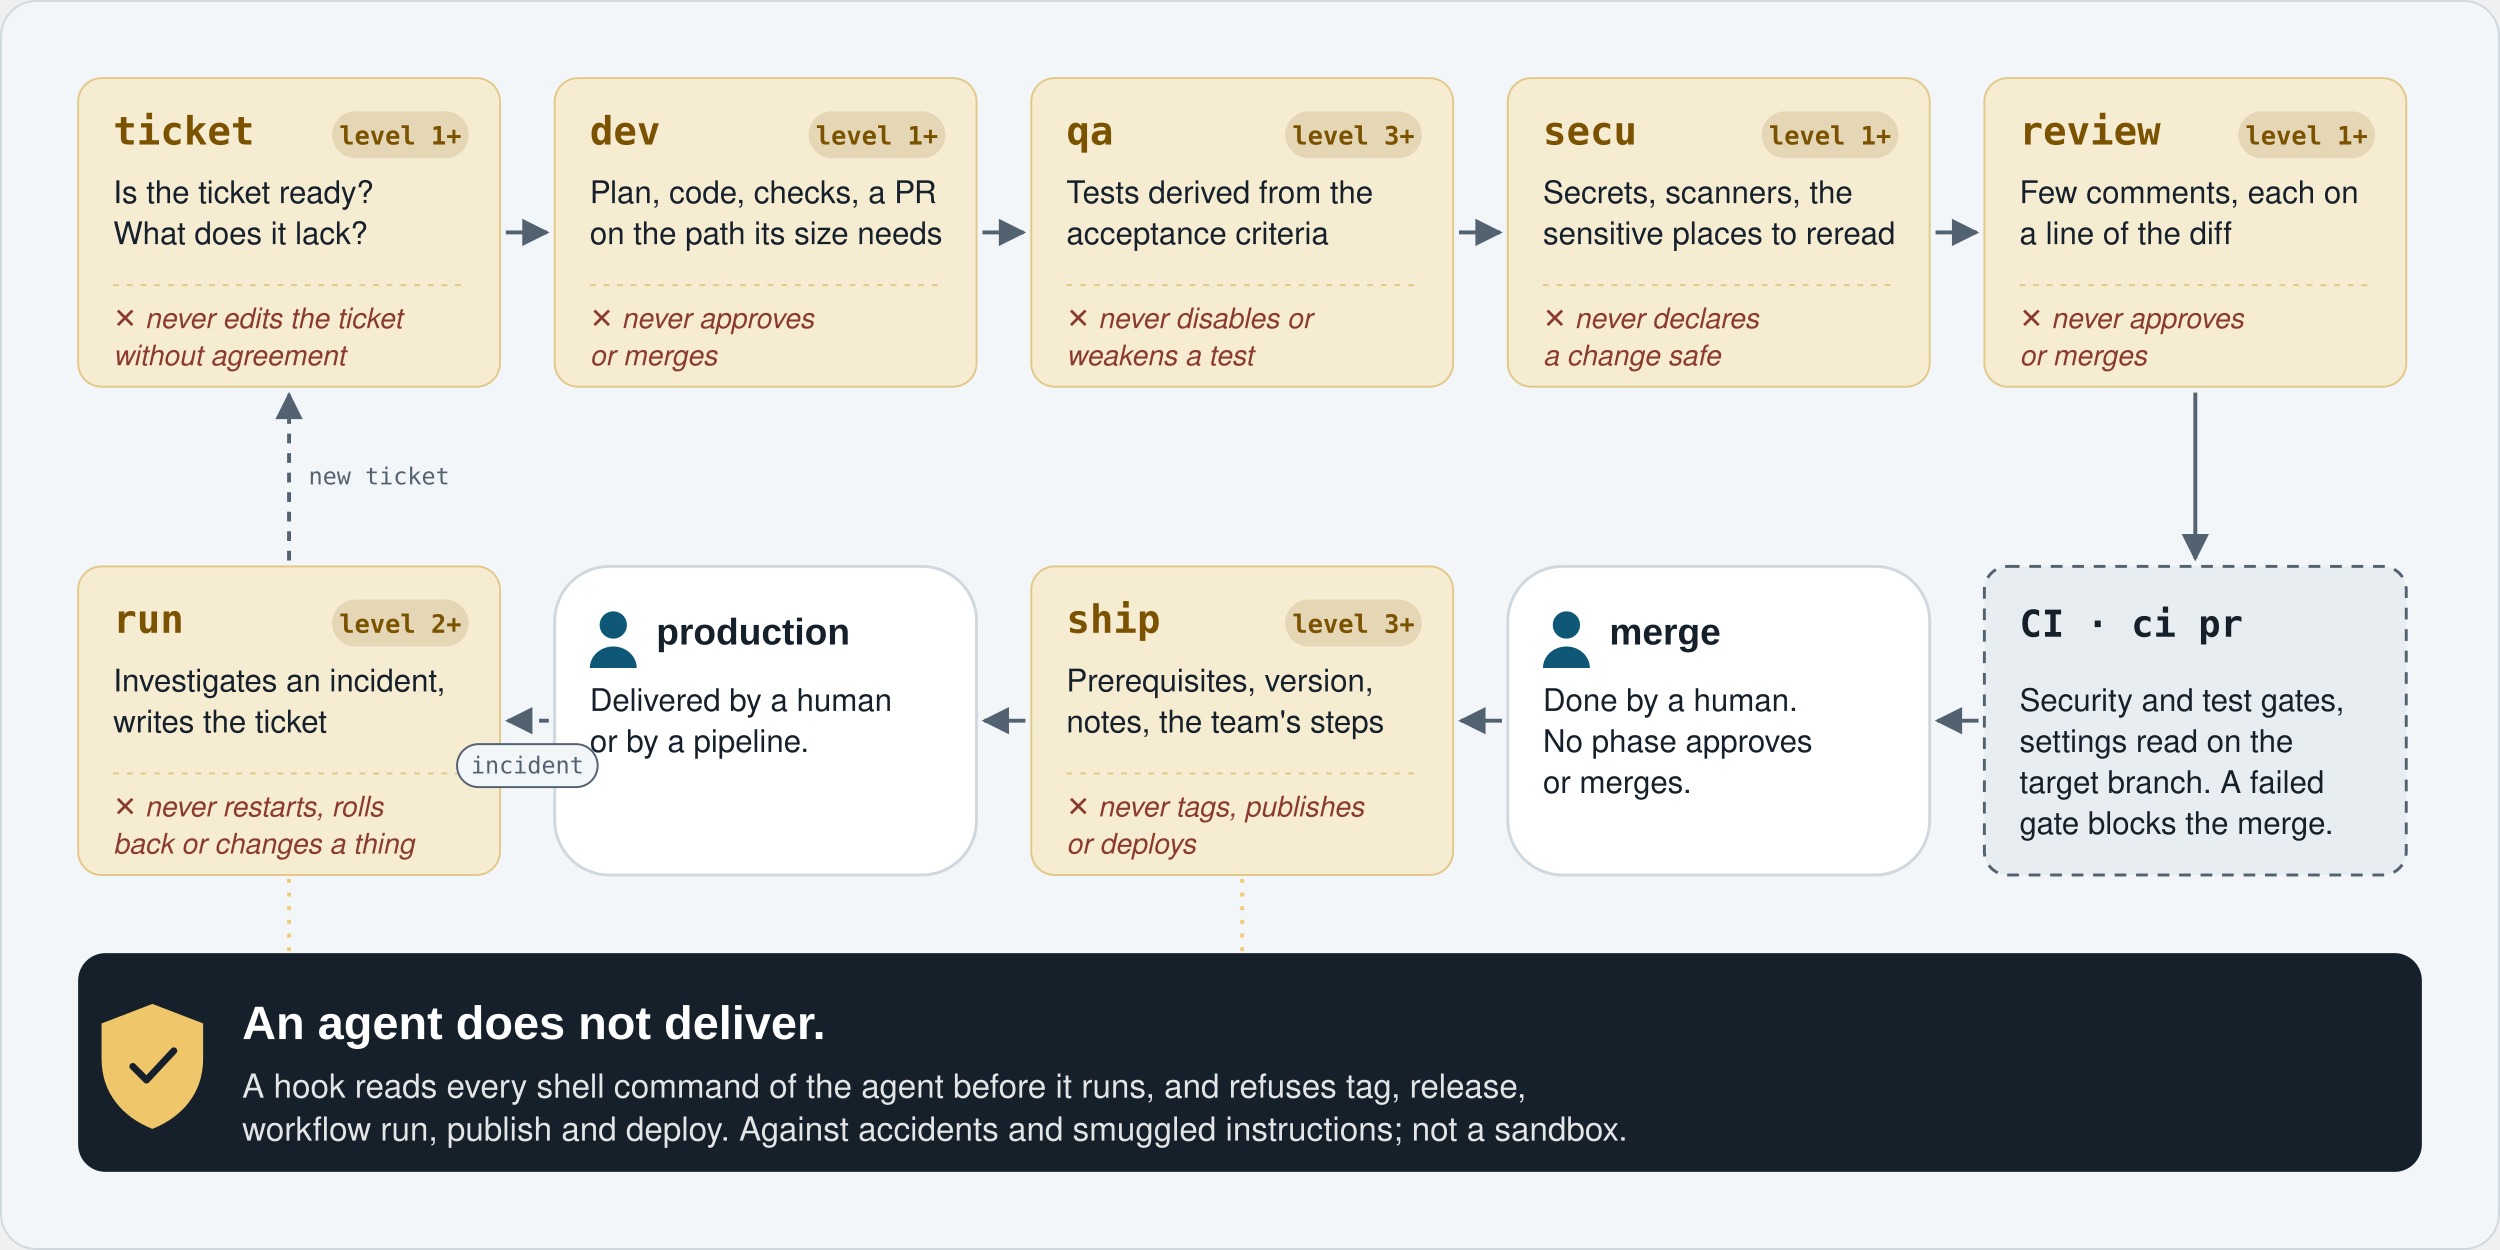
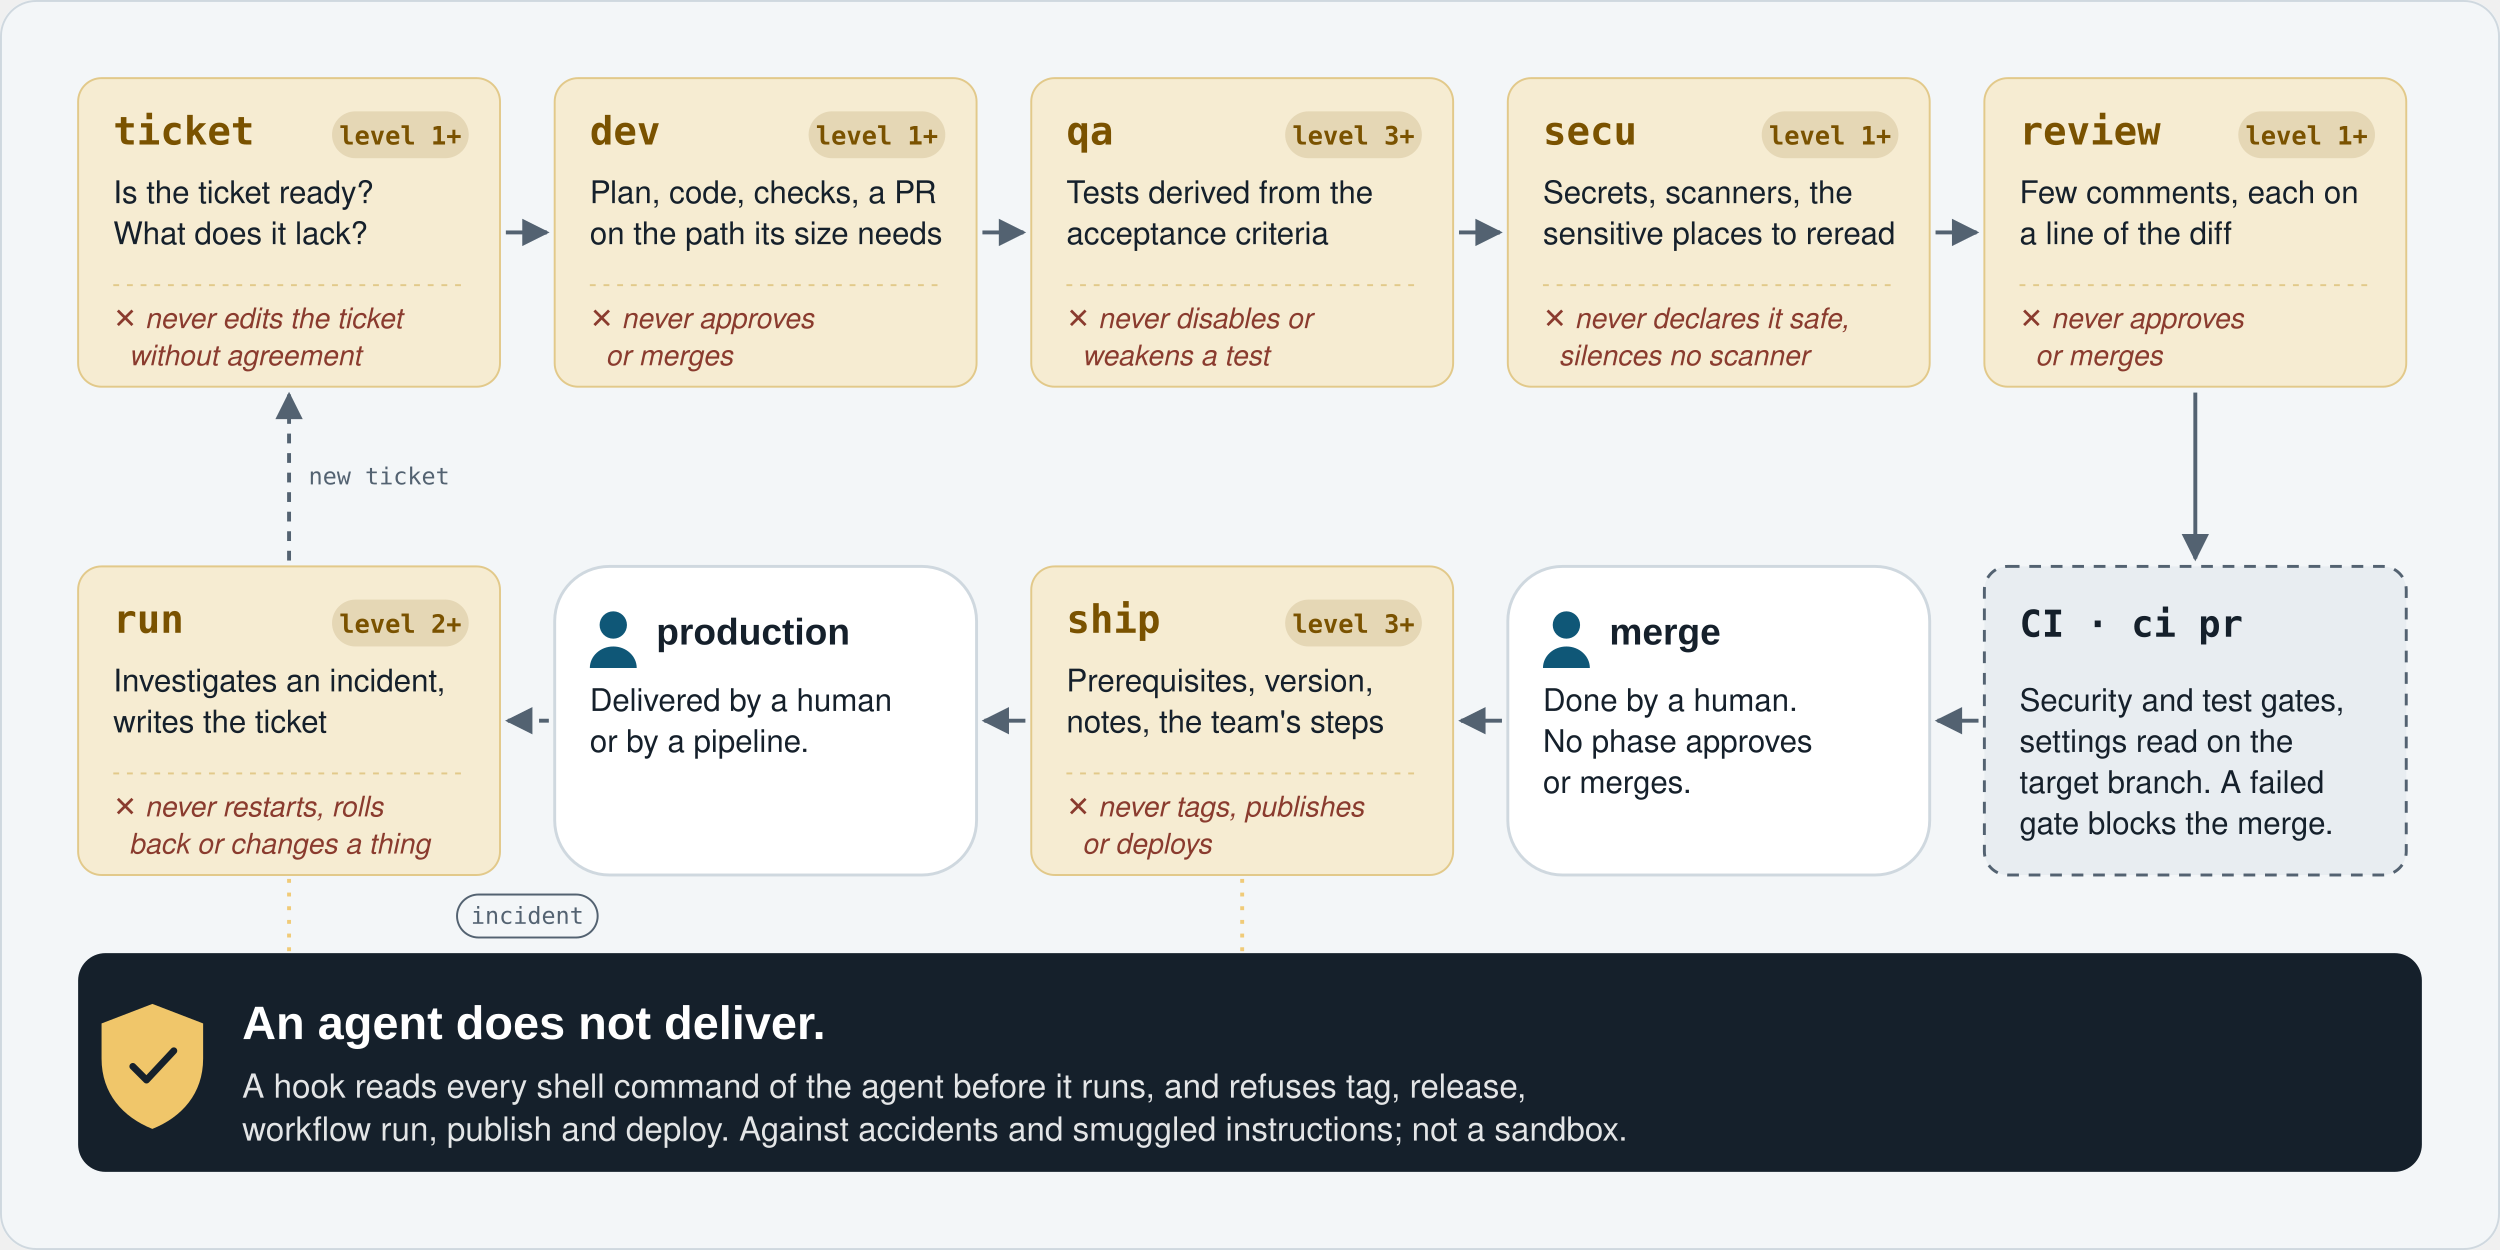
<svg xmlns="http://www.w3.org/2000/svg" width="1280" height="640" viewBox="0 0 1280 640" role="img" aria-labelledby="t d">
  <style>
  @media (prefers-reduced-motion: reduce) { * { animation: none !important; } }
  .rise { animation: rise .7s cubic-bezier(.16,1,.3,1) backwards; }
  @keyframes rise { from { opacity: 0; transform: translateY(10px); } to { opacity: 1; transform: none; } }

-   .shield { animation: glint 3.2s ease-in-out infinite; }
+   .shield { animation: glint 3.2s ease-in-out 1; }
  @keyframes glint { 50% { opacity: .7; } }
</style>
  <rect width="1280" height="640" rx="18" fill="#f3f6f8" />
  <rect x=".5" y=".5" width="1279" height="639" rx="18" fill="none" stroke="#cfd8df" />
  <defs>
    <marker id="ah" viewBox="0 0 10 10" refX="9" refY="5" markerWidth="7" markerHeight="7" orient="auto-start-reverse">
      <path d="M0 0L10 5L0 10z" fill="#536271" />
    </marker>
  </defs>
  <g class="rise" style="animation-delay:0.10s">
    <rect x="40" y="40" width="216" height="158" rx="12" fill="#f6ecd2" stroke="#e2c98a" />
    <text x="58" y="74" font-family="'IBM Plex Mono', ui-monospace, SFMono-Regular, Menlo, Consolas, monospace" font-size="20" font-weight="600" fill="#7a5200" text-anchor="start">ticket</text>
    <rect x="170" y="57" width="70" height="24" rx="12" fill="#7a5200" opacity=".14" />
    <text x="205" y="74" font-family="'IBM Plex Mono', ui-monospace, SFMono-Regular, Menlo, Consolas, monospace" font-size="13" font-weight="600" fill="#7a5200" text-anchor="middle">level 1+</text>
    <text x="58" y="104" font-family="'IBM Plex Sans', -apple-system, 'Segoe UI', Helvetica, Arial, sans-serif" font-size="16" font-weight="400" fill="#15202b" text-anchor="start">Is the ticket ready?</text>
    <text x="58" y="125" font-family="'IBM Plex Sans', -apple-system, 'Segoe UI', Helvetica, Arial, sans-serif" font-size="16" font-weight="400" fill="#15202b" text-anchor="start">What does it lack?</text>
    <line x1="58" x2="238" y1="146" y2="146" stroke="#e2c98a" stroke-dasharray="3 4" />
-     <text x="58" y="168" font-family="'IBM Plex Sans', -apple-system, 'Segoe UI', Helvetica, Arial, sans-serif" font-size="14.5" font-weight="500" fill="#8a3b2e" text-anchor="start" font-style="italic">✕ never edits the ticket</text>
-     <text x="58" y="187" font-family="'IBM Plex Sans', -apple-system, 'Segoe UI', Helvetica, Arial, sans-serif" font-size="14.5" font-weight="500" fill="#8a3b2e" text-anchor="start" font-style="italic">  without agreement</text>
+     <text x="58" y="168" font-family="'IBM Plex Sans', -apple-system, 'Segoe UI', Helvetica, Arial, sans-serif" font-size="14.5" font-weight="500" fill="#8a3b2e" text-anchor="start" font-style="italic" xml:space="preserve" style="white-space:pre">✕ never edits the ticket</text>
+     <text x="58" y="187" font-family="'IBM Plex Sans', -apple-system, 'Segoe UI', Helvetica, Arial, sans-serif" font-size="14.5" font-weight="500" fill="#8a3b2e" text-anchor="start" font-style="italic" xml:space="preserve" style="white-space:pre">  without agreement</text>
  </g>
  <line x1="259" x2="280" y1="119.0" y2="119.0" stroke="#536271" stroke-width="2" marker-end="url(#ah)" />
  <g class="rise" style="animation-delay:0.20s">
    <rect x="284" y="40" width="216" height="158" rx="12" fill="#f6ecd2" stroke="#e2c98a" />
    <text x="302" y="74" font-family="'IBM Plex Mono', ui-monospace, SFMono-Regular, Menlo, Consolas, monospace" font-size="20" font-weight="600" fill="#7a5200" text-anchor="start">dev</text>
    <rect x="414" y="57" width="70" height="24" rx="12" fill="#7a5200" opacity=".14" />
    <text x="449" y="74" font-family="'IBM Plex Mono', ui-monospace, SFMono-Regular, Menlo, Consolas, monospace" font-size="13" font-weight="600" fill="#7a5200" text-anchor="middle">level 1+</text>
    <text x="302" y="104" font-family="'IBM Plex Sans', -apple-system, 'Segoe UI', Helvetica, Arial, sans-serif" font-size="16" font-weight="400" fill="#15202b" text-anchor="start">Plan, code, checks, a PR</text>
    <text x="302" y="125" font-family="'IBM Plex Sans', -apple-system, 'Segoe UI', Helvetica, Arial, sans-serif" font-size="16" font-weight="400" fill="#15202b" text-anchor="start">on the path its size needs</text>
    <line x1="302" x2="482" y1="146" y2="146" stroke="#e2c98a" stroke-dasharray="3 4" />
-     <text x="302" y="168" font-family="'IBM Plex Sans', -apple-system, 'Segoe UI', Helvetica, Arial, sans-serif" font-size="14.5" font-weight="500" fill="#8a3b2e" text-anchor="start" font-style="italic">✕ never approves</text>
-     <text x="302" y="187" font-family="'IBM Plex Sans', -apple-system, 'Segoe UI', Helvetica, Arial, sans-serif" font-size="14.5" font-weight="500" fill="#8a3b2e" text-anchor="start" font-style="italic">  or merges</text>
+     <text x="302" y="168" font-family="'IBM Plex Sans', -apple-system, 'Segoe UI', Helvetica, Arial, sans-serif" font-size="14.5" font-weight="500" fill="#8a3b2e" text-anchor="start" font-style="italic" xml:space="preserve" style="white-space:pre">✕ never approves</text>
+     <text x="302" y="187" font-family="'IBM Plex Sans', -apple-system, 'Segoe UI', Helvetica, Arial, sans-serif" font-size="14.5" font-weight="500" fill="#8a3b2e" text-anchor="start" font-style="italic" xml:space="preserve" style="white-space:pre">  or merges</text>
  </g>
  <line x1="503" x2="524" y1="119.0" y2="119.0" stroke="#536271" stroke-width="2" marker-end="url(#ah)" />
  <g class="rise" style="animation-delay:0.30s">
    <rect x="528" y="40" width="216" height="158" rx="12" fill="#f6ecd2" stroke="#e2c98a" />
    <text x="546" y="74" font-family="'IBM Plex Mono', ui-monospace, SFMono-Regular, Menlo, Consolas, monospace" font-size="20" font-weight="600" fill="#7a5200" text-anchor="start">qa</text>
    <rect x="658" y="57" width="70" height="24" rx="12" fill="#7a5200" opacity=".14" />
    <text x="693" y="74" font-family="'IBM Plex Mono', ui-monospace, SFMono-Regular, Menlo, Consolas, monospace" font-size="13" font-weight="600" fill="#7a5200" text-anchor="middle">level 3+</text>
    <text x="546" y="104" font-family="'IBM Plex Sans', -apple-system, 'Segoe UI', Helvetica, Arial, sans-serif" font-size="16" font-weight="400" fill="#15202b" text-anchor="start">Tests derived from the</text>
    <text x="546" y="125" font-family="'IBM Plex Sans', -apple-system, 'Segoe UI', Helvetica, Arial, sans-serif" font-size="16" font-weight="400" fill="#15202b" text-anchor="start">acceptance criteria</text>
    <line x1="546" x2="726" y1="146" y2="146" stroke="#e2c98a" stroke-dasharray="3 4" />
-     <text x="546" y="168" font-family="'IBM Plex Sans', -apple-system, 'Segoe UI', Helvetica, Arial, sans-serif" font-size="14.5" font-weight="500" fill="#8a3b2e" text-anchor="start" font-style="italic">✕ never disables or</text>
-     <text x="546" y="187" font-family="'IBM Plex Sans', -apple-system, 'Segoe UI', Helvetica, Arial, sans-serif" font-size="14.5" font-weight="500" fill="#8a3b2e" text-anchor="start" font-style="italic">  weakens a test</text>
+     <text x="546" y="168" font-family="'IBM Plex Sans', -apple-system, 'Segoe UI', Helvetica, Arial, sans-serif" font-size="14.5" font-weight="500" fill="#8a3b2e" text-anchor="start" font-style="italic" xml:space="preserve" style="white-space:pre">✕ never disables or</text>
+     <text x="546" y="187" font-family="'IBM Plex Sans', -apple-system, 'Segoe UI', Helvetica, Arial, sans-serif" font-size="14.5" font-weight="500" fill="#8a3b2e" text-anchor="start" font-style="italic" xml:space="preserve" style="white-space:pre">  weakens a test</text>
  </g>
  <line x1="747" x2="768" y1="119.0" y2="119.0" stroke="#536271" stroke-width="2" marker-end="url(#ah)" />
  <g class="rise" style="animation-delay:0.40s">
    <rect x="772" y="40" width="216" height="158" rx="12" fill="#f6ecd2" stroke="#e2c98a" />
    <text x="790" y="74" font-family="'IBM Plex Mono', ui-monospace, SFMono-Regular, Menlo, Consolas, monospace" font-size="20" font-weight="600" fill="#7a5200" text-anchor="start">secu</text>
    <rect x="902" y="57" width="70" height="24" rx="12" fill="#7a5200" opacity=".14" />
    <text x="937" y="74" font-family="'IBM Plex Mono', ui-monospace, SFMono-Regular, Menlo, Consolas, monospace" font-size="13" font-weight="600" fill="#7a5200" text-anchor="middle">level 1+</text>
    <text x="790" y="104" font-family="'IBM Plex Sans', -apple-system, 'Segoe UI', Helvetica, Arial, sans-serif" font-size="16" font-weight="400" fill="#15202b" text-anchor="start">Secrets, scanners, the</text>
    <text x="790" y="125" font-family="'IBM Plex Sans', -apple-system, 'Segoe UI', Helvetica, Arial, sans-serif" font-size="16" font-weight="400" fill="#15202b" text-anchor="start">sensitive places to reread</text>
    <line x1="790" x2="970" y1="146" y2="146" stroke="#e2c98a" stroke-dasharray="3 4" />
-     <text x="790" y="168" font-family="'IBM Plex Sans', -apple-system, 'Segoe UI', Helvetica, Arial, sans-serif" font-size="14.5" font-weight="500" fill="#8a3b2e" text-anchor="start" font-style="italic">✕ never declares</text>
-     <text x="790" y="187" font-family="'IBM Plex Sans', -apple-system, 'Segoe UI', Helvetica, Arial, sans-serif" font-size="14.5" font-weight="500" fill="#8a3b2e" text-anchor="start" font-style="italic">  a change safe</text>
+     <text x="790" y="168" font-family="'IBM Plex Sans', -apple-system, 'Segoe UI', Helvetica, Arial, sans-serif" font-size="14.5" font-weight="500" fill="#8a3b2e" text-anchor="start" font-style="italic" xml:space="preserve" style="white-space:pre">✕ never declares it safe,</text>
+     <text x="790" y="187" font-family="'IBM Plex Sans', -apple-system, 'Segoe UI', Helvetica, Arial, sans-serif" font-size="14.5" font-weight="500" fill="#8a3b2e" text-anchor="start" font-style="italic" xml:space="preserve" style="white-space:pre">  silences no scanner</text>
  </g>
  <line x1="991" x2="1012" y1="119.0" y2="119.0" stroke="#536271" stroke-width="2" marker-end="url(#ah)" />
  <g class="rise" style="animation-delay:0.50s">
    <rect x="1016" y="40" width="216" height="158" rx="12" fill="#f6ecd2" stroke="#e2c98a" />
    <text x="1034" y="74" font-family="'IBM Plex Mono', ui-monospace, SFMono-Regular, Menlo, Consolas, monospace" font-size="20" font-weight="600" fill="#7a5200" text-anchor="start">review</text>
    <rect x="1146" y="57" width="70" height="24" rx="12" fill="#7a5200" opacity=".14" />
    <text x="1181" y="74" font-family="'IBM Plex Mono', ui-monospace, SFMono-Regular, Menlo, Consolas, monospace" font-size="13" font-weight="600" fill="#7a5200" text-anchor="middle">level 1+</text>
    <text x="1034" y="104" font-family="'IBM Plex Sans', -apple-system, 'Segoe UI', Helvetica, Arial, sans-serif" font-size="16" font-weight="400" fill="#15202b" text-anchor="start">Few comments, each on</text>
    <text x="1034" y="125" font-family="'IBM Plex Sans', -apple-system, 'Segoe UI', Helvetica, Arial, sans-serif" font-size="16" font-weight="400" fill="#15202b" text-anchor="start">a line of the diff</text>
    <line x1="1034" x2="1214" y1="146" y2="146" stroke="#e2c98a" stroke-dasharray="3 4" />
-     <text x="1034" y="168" font-family="'IBM Plex Sans', -apple-system, 'Segoe UI', Helvetica, Arial, sans-serif" font-size="14.5" font-weight="500" fill="#8a3b2e" text-anchor="start" font-style="italic">✕ never approves</text>
-     <text x="1034" y="187" font-family="'IBM Plex Sans', -apple-system, 'Segoe UI', Helvetica, Arial, sans-serif" font-size="14.5" font-weight="500" fill="#8a3b2e" text-anchor="start" font-style="italic">  or merges</text>
+     <text x="1034" y="168" font-family="'IBM Plex Sans', -apple-system, 'Segoe UI', Helvetica, Arial, sans-serif" font-size="14.5" font-weight="500" fill="#8a3b2e" text-anchor="start" font-style="italic" xml:space="preserve" style="white-space:pre">✕ never approves</text>
+     <text x="1034" y="187" font-family="'IBM Plex Sans', -apple-system, 'Segoe UI', Helvetica, Arial, sans-serif" font-size="14.5" font-weight="500" fill="#8a3b2e" text-anchor="start" font-style="italic" xml:space="preserve" style="white-space:pre">  or merges</text>
  </g>
  <line x1="1124.0" x2="1124.0" y1="201" y2="286" stroke="#536271" stroke-width="2" marker-end="url(#ah)" />
  <g class="rise" style="animation-delay:0.60s">
    <rect x="1016" y="290" width="216" height="158" rx="12" fill="#e8edf1" stroke="#536271" stroke-width="1.5" stroke-dasharray="6 5" />
    <text x="1034" y="326" font-family="'IBM Plex Mono', ui-monospace, SFMono-Regular, Menlo, Consolas, monospace" font-size="19" font-weight="600" fill="#15202b" text-anchor="start">CI · ci pr</text>
    <text x="1034" y="364" font-family="'IBM Plex Sans', -apple-system, 'Segoe UI', Helvetica, Arial, sans-serif" font-size="16" font-weight="400" fill="#15202b" text-anchor="start">Security and test gates,</text>
    <text x="1034" y="385" font-family="'IBM Plex Sans', -apple-system, 'Segoe UI', Helvetica, Arial, sans-serif" font-size="16" font-weight="400" fill="#15202b" text-anchor="start">settings read on the</text>
    <text x="1034" y="406" font-family="'IBM Plex Sans', -apple-system, 'Segoe UI', Helvetica, Arial, sans-serif" font-size="16" font-weight="400" fill="#15202b" text-anchor="start">target branch. A failed</text>
    <text x="1034" y="427" font-family="'IBM Plex Sans', -apple-system, 'Segoe UI', Helvetica, Arial, sans-serif" font-size="16" font-weight="400" fill="#15202b" text-anchor="start">gate blocks the merge.</text>
  </g>
  <g class="rise" style="animation-delay:0.70s">
    <rect x="772" y="290" width="216" height="158" rx="28" fill="#ffffff" stroke="#cfd8df" stroke-width="1.5" />
    <circle cx="802" cy="320" r="7" fill="#0f5777" />
    <path d="M790 342a12 11 0 0 1 24 0z" fill="#0f5777" />
    <text x="824" y="330" font-family="'IBM Plex Sans Condensed', 'IBM Plex Sans', -apple-system, 'Segoe UI', 'Helvetica Neue', Arial, sans-serif" font-size="19" font-weight="600" fill="#15202b" text-anchor="start">merge</text>
    <text x="790" y="364" font-family="'IBM Plex Sans', -apple-system, 'Segoe UI', Helvetica, Arial, sans-serif" font-size="16" font-weight="400" fill="#15202b" text-anchor="start">Done by a human.</text>
    <text x="790" y="385" font-family="'IBM Plex Sans', -apple-system, 'Segoe UI', Helvetica, Arial, sans-serif" font-size="16" font-weight="400" fill="#15202b" text-anchor="start">No phase approves</text>
    <text x="790" y="406" font-family="'IBM Plex Sans', -apple-system, 'Segoe UI', Helvetica, Arial, sans-serif" font-size="16" font-weight="400" fill="#15202b" text-anchor="start">or merges.</text>
  </g>
  <g class="rise" style="animation-delay:0.80s">
    <rect x="528" y="290" width="216" height="158" rx="12" fill="#f6ecd2" stroke="#e2c98a" />
    <text x="546" y="324" font-family="'IBM Plex Mono', ui-monospace, SFMono-Regular, Menlo, Consolas, monospace" font-size="20" font-weight="600" fill="#7a5200" text-anchor="start">ship</text>
    <rect x="658" y="307" width="70" height="24" rx="12" fill="#7a5200" opacity=".14" />
    <text x="693" y="324" font-family="'IBM Plex Mono', ui-monospace, SFMono-Regular, Menlo, Consolas, monospace" font-size="13" font-weight="600" fill="#7a5200" text-anchor="middle">level 3+</text>
    <text x="546" y="354" font-family="'IBM Plex Sans', -apple-system, 'Segoe UI', Helvetica, Arial, sans-serif" font-size="16" font-weight="400" fill="#15202b" text-anchor="start">Prerequisites, version,</text>
    <text x="546" y="375" font-family="'IBM Plex Sans', -apple-system, 'Segoe UI', Helvetica, Arial, sans-serif" font-size="16" font-weight="400" fill="#15202b" text-anchor="start">notes, the team's steps</text>
    <line x1="546" x2="726" y1="396" y2="396" stroke="#e2c98a" stroke-dasharray="3 4" />
-     <text x="546" y="418" font-family="'IBM Plex Sans', -apple-system, 'Segoe UI', Helvetica, Arial, sans-serif" font-size="14.5" font-weight="500" fill="#8a3b2e" text-anchor="start" font-style="italic">✕ never tags, publishes</text>
-     <text x="546" y="437" font-family="'IBM Plex Sans', -apple-system, 'Segoe UI', Helvetica, Arial, sans-serif" font-size="14.5" font-weight="500" fill="#8a3b2e" text-anchor="start" font-style="italic">  or deploys</text>
+     <text x="546" y="418" font-family="'IBM Plex Sans', -apple-system, 'Segoe UI', Helvetica, Arial, sans-serif" font-size="14.5" font-weight="500" fill="#8a3b2e" text-anchor="start" font-style="italic" xml:space="preserve" style="white-space:pre">✕ never tags, publishes</text>
+     <text x="546" y="437" font-family="'IBM Plex Sans', -apple-system, 'Segoe UI', Helvetica, Arial, sans-serif" font-size="14.5" font-weight="500" fill="#8a3b2e" text-anchor="start" font-style="italic" xml:space="preserve" style="white-space:pre">  or deploys</text>
  </g>
  <g class="rise" style="animation-delay:0.90s">
    <rect x="284" y="290" width="216" height="158" rx="28" fill="#ffffff" stroke="#cfd8df" stroke-width="1.5" />
    <circle cx="314" cy="320" r="7" fill="#0f5777" />
    <path d="M302 342a12 11 0 0 1 24 0z" fill="#0f5777" />
    <text x="336" y="330" font-family="'IBM Plex Sans Condensed', 'IBM Plex Sans', -apple-system, 'Segoe UI', 'Helvetica Neue', Arial, sans-serif" font-size="19" font-weight="600" fill="#15202b" text-anchor="start">production</text>
    <text x="302" y="364" font-family="'IBM Plex Sans', -apple-system, 'Segoe UI', Helvetica, Arial, sans-serif" font-size="16" font-weight="400" fill="#15202b" text-anchor="start">Delivered by a human</text>
    <text x="302" y="385" font-family="'IBM Plex Sans', -apple-system, 'Segoe UI', Helvetica, Arial, sans-serif" font-size="16" font-weight="400" fill="#15202b" text-anchor="start">or by a pipeline.</text>
  </g>
  <g class="rise" style="animation-delay:1.00s">
    <rect x="40" y="290" width="216" height="158" rx="12" fill="#f6ecd2" stroke="#e2c98a" />
    <text x="58" y="324" font-family="'IBM Plex Mono', ui-monospace, SFMono-Regular, Menlo, Consolas, monospace" font-size="20" font-weight="600" fill="#7a5200" text-anchor="start">run</text>
    <rect x="170" y="307" width="70" height="24" rx="12" fill="#7a5200" opacity=".14" />
    <text x="205" y="324" font-family="'IBM Plex Mono', ui-monospace, SFMono-Regular, Menlo, Consolas, monospace" font-size="13" font-weight="600" fill="#7a5200" text-anchor="middle">level 2+</text>
    <text x="58" y="354" font-family="'IBM Plex Sans', -apple-system, 'Segoe UI', Helvetica, Arial, sans-serif" font-size="16" font-weight="400" fill="#15202b" text-anchor="start">Investigates an incident,</text>
    <text x="58" y="375" font-family="'IBM Plex Sans', -apple-system, 'Segoe UI', Helvetica, Arial, sans-serif" font-size="16" font-weight="400" fill="#15202b" text-anchor="start">writes the ticket</text>
    <line x1="58" x2="238" y1="396" y2="396" stroke="#e2c98a" stroke-dasharray="3 4" />
-     <text x="58" y="418" font-family="'IBM Plex Sans', -apple-system, 'Segoe UI', Helvetica, Arial, sans-serif" font-size="14.5" font-weight="500" fill="#8a3b2e" text-anchor="start" font-style="italic">✕ never restarts, rolls</text>
-     <text x="58" y="437" font-family="'IBM Plex Sans', -apple-system, 'Segoe UI', Helvetica, Arial, sans-serif" font-size="14.5" font-weight="500" fill="#8a3b2e" text-anchor="start" font-style="italic">  back or changes a thing</text>
+     <text x="58" y="418" font-family="'IBM Plex Sans', -apple-system, 'Segoe UI', Helvetica, Arial, sans-serif" font-size="14.5" font-weight="500" fill="#8a3b2e" text-anchor="start" font-style="italic" xml:space="preserve" style="white-space:pre">✕ never restarts, rolls</text>
+     <text x="58" y="437" font-family="'IBM Plex Sans', -apple-system, 'Segoe UI', Helvetica, Arial, sans-serif" font-size="14.5" font-weight="500" fill="#8a3b2e" text-anchor="start" font-style="italic" xml:space="preserve" style="white-space:pre">  back or changes a thing</text>
  </g>
  <line x1="1013" x2="992" y1="369.0" y2="369.0" stroke="#536271" stroke-width="2" marker-end="url(#ah)" />
  <line x1="769" x2="748" y1="369.0" y2="369.0" stroke="#536271" stroke-width="2" marker-end="url(#ah)" />
  <line x1="525" x2="504" y1="369.0" y2="369.0" stroke="#536271" stroke-width="2" marker-end="url(#ah)" />
  <line x1="281" x2="260" y1="369.0" y2="369.0" stroke="#536271" stroke-width="2" stroke-dasharray="5 5" marker-end="url(#ah)" />
-   <rect x="234.0" y="381.0" width="72" height="22" rx="11" fill="#f3f6f8" stroke="#536271" />
-   <text x="270.0" y="396.0" font-family="'IBM Plex Mono', ui-monospace, SFMono-Regular, Menlo, Consolas, monospace" font-size="12" font-weight="400" fill="#536271" text-anchor="middle">incident</text>
+   <rect x="234.0" y="458" width="72" height="22" rx="11" fill="#f3f6f8" stroke="#536271" />
+   <text x="270.0" y="473" font-family="'IBM Plex Mono', ui-monospace, SFMono-Regular, Menlo, Consolas, monospace" font-size="12" font-weight="400" fill="#536271" text-anchor="middle">incident</text>
  <line x1="148.0" x2="148.0" y1="287" y2="202" stroke="#536271" stroke-width="2" stroke-dasharray="5 5" marker-end="url(#ah)" />
  <text x="158.0" y="248.0" font-family="'IBM Plex Mono', ui-monospace, SFMono-Regular, Menlo, Consolas, monospace" font-size="12" font-weight="400" fill="#536271" text-anchor="start">new ticket</text>
  <g class="rise" style="animation-delay:1.20s">
    <line x1="636.0" x2="636.0" y1="450" y2="488" stroke="#f0c66a" stroke-width="2" stroke-dasharray="2 5" opacity=".9" />
    <line x1="148.0" x2="148.0" y1="450" y2="488" stroke="#f0c66a" stroke-width="2" stroke-dasharray="2 5" opacity=".9" />
    <rect x="40" y="488" width="1200" height="112" rx="14" fill="#15202b" />
    <path class="shield" d="M78 514l26 10v18c0 18-11 30-26 36c-15-6-26-18-26-36v-18z" fill="#f0c66a" />
    <path d="M68 546l7 7l14-15" fill="none" stroke="#15202b" stroke-width="3.5" stroke-linecap="round" stroke-linejoin="round" />
    <text x="124" y="532" font-family="'IBM Plex Sans Condensed', 'IBM Plex Sans', -apple-system, 'Segoe UI', 'Helvetica Neue', Arial, sans-serif" font-size="24" font-weight="600" fill="#ffffff" text-anchor="start">An agent does not deliver.</text>
    <text x="124" y="562" font-family="'IBM Plex Sans', -apple-system, 'Segoe UI', Helvetica, Arial, sans-serif" font-size="17" font-weight="400" fill="#ffffff" text-anchor="start" opacity=".88">A hook reads every shell command of the agent before it runs, and refuses tag, release,</text>
    <text x="124" y="584" font-family="'IBM Plex Sans', -apple-system, 'Segoe UI', Helvetica, Arial, sans-serif" font-size="17" font-weight="400" fill="#ffffff" text-anchor="start" opacity=".88">workflow run, publish and deploy. Against accidents and smuggled instructions; not a sandbox.</text>
  </g>
</svg>
